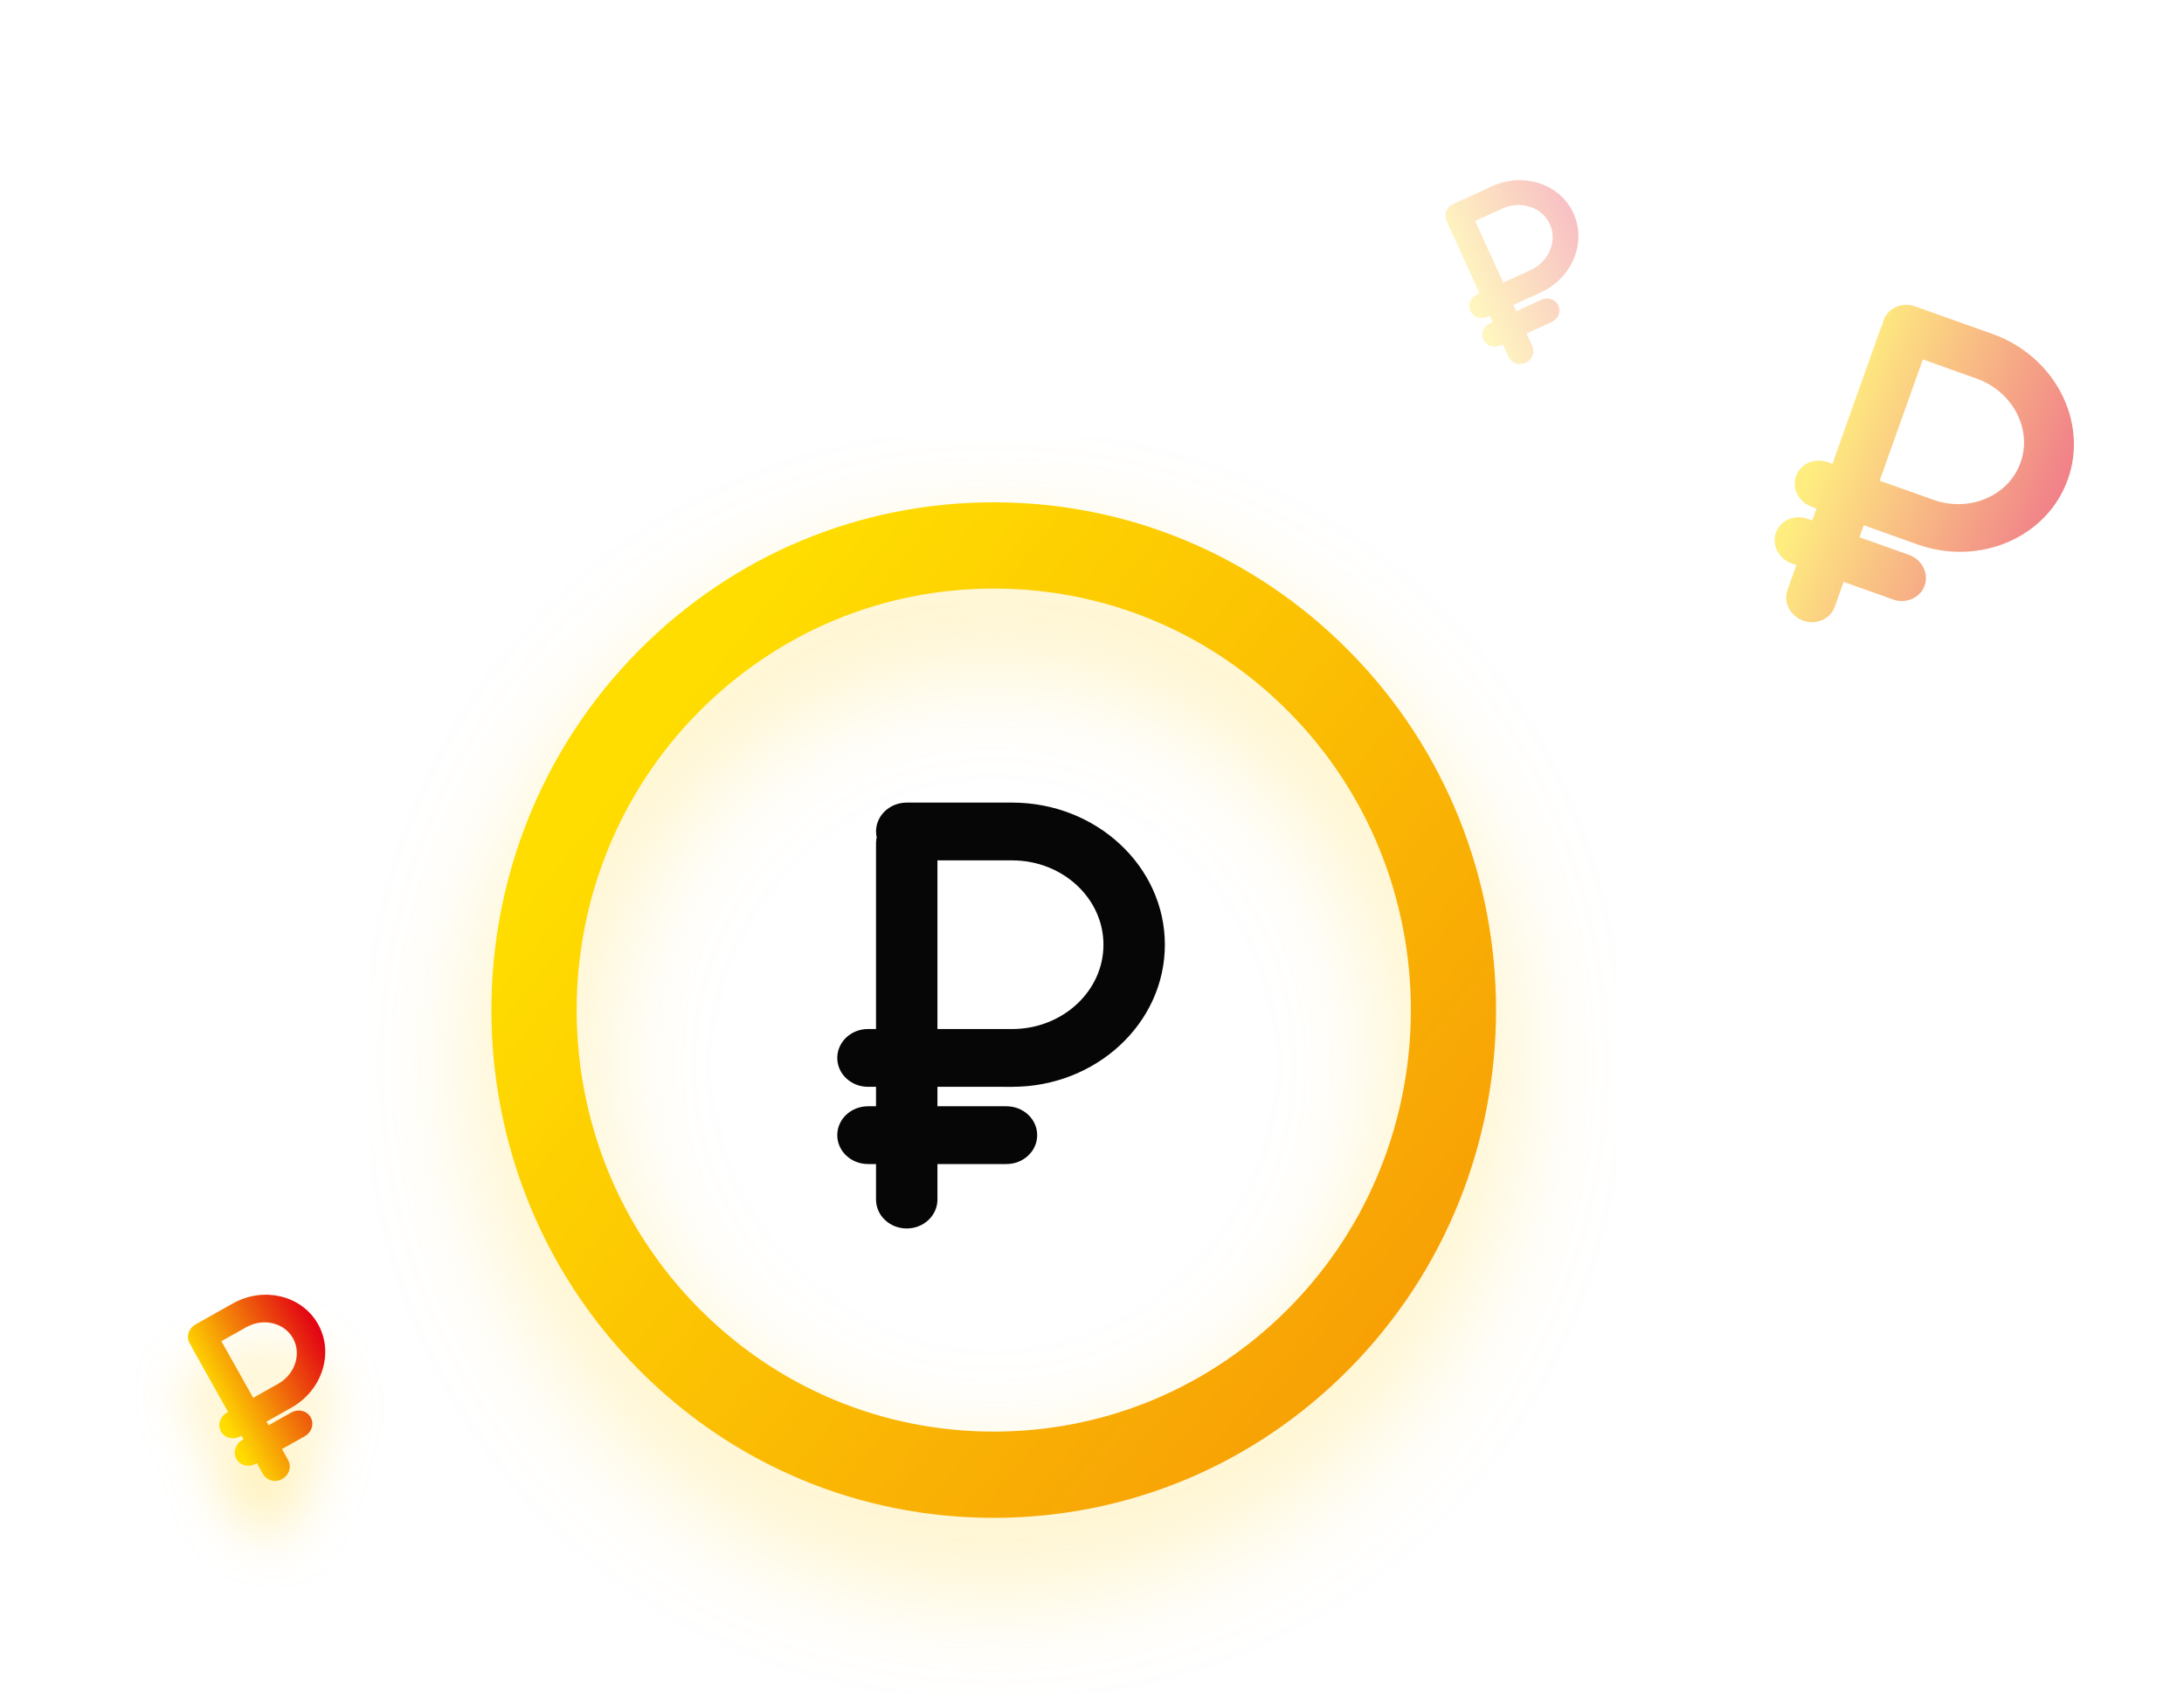
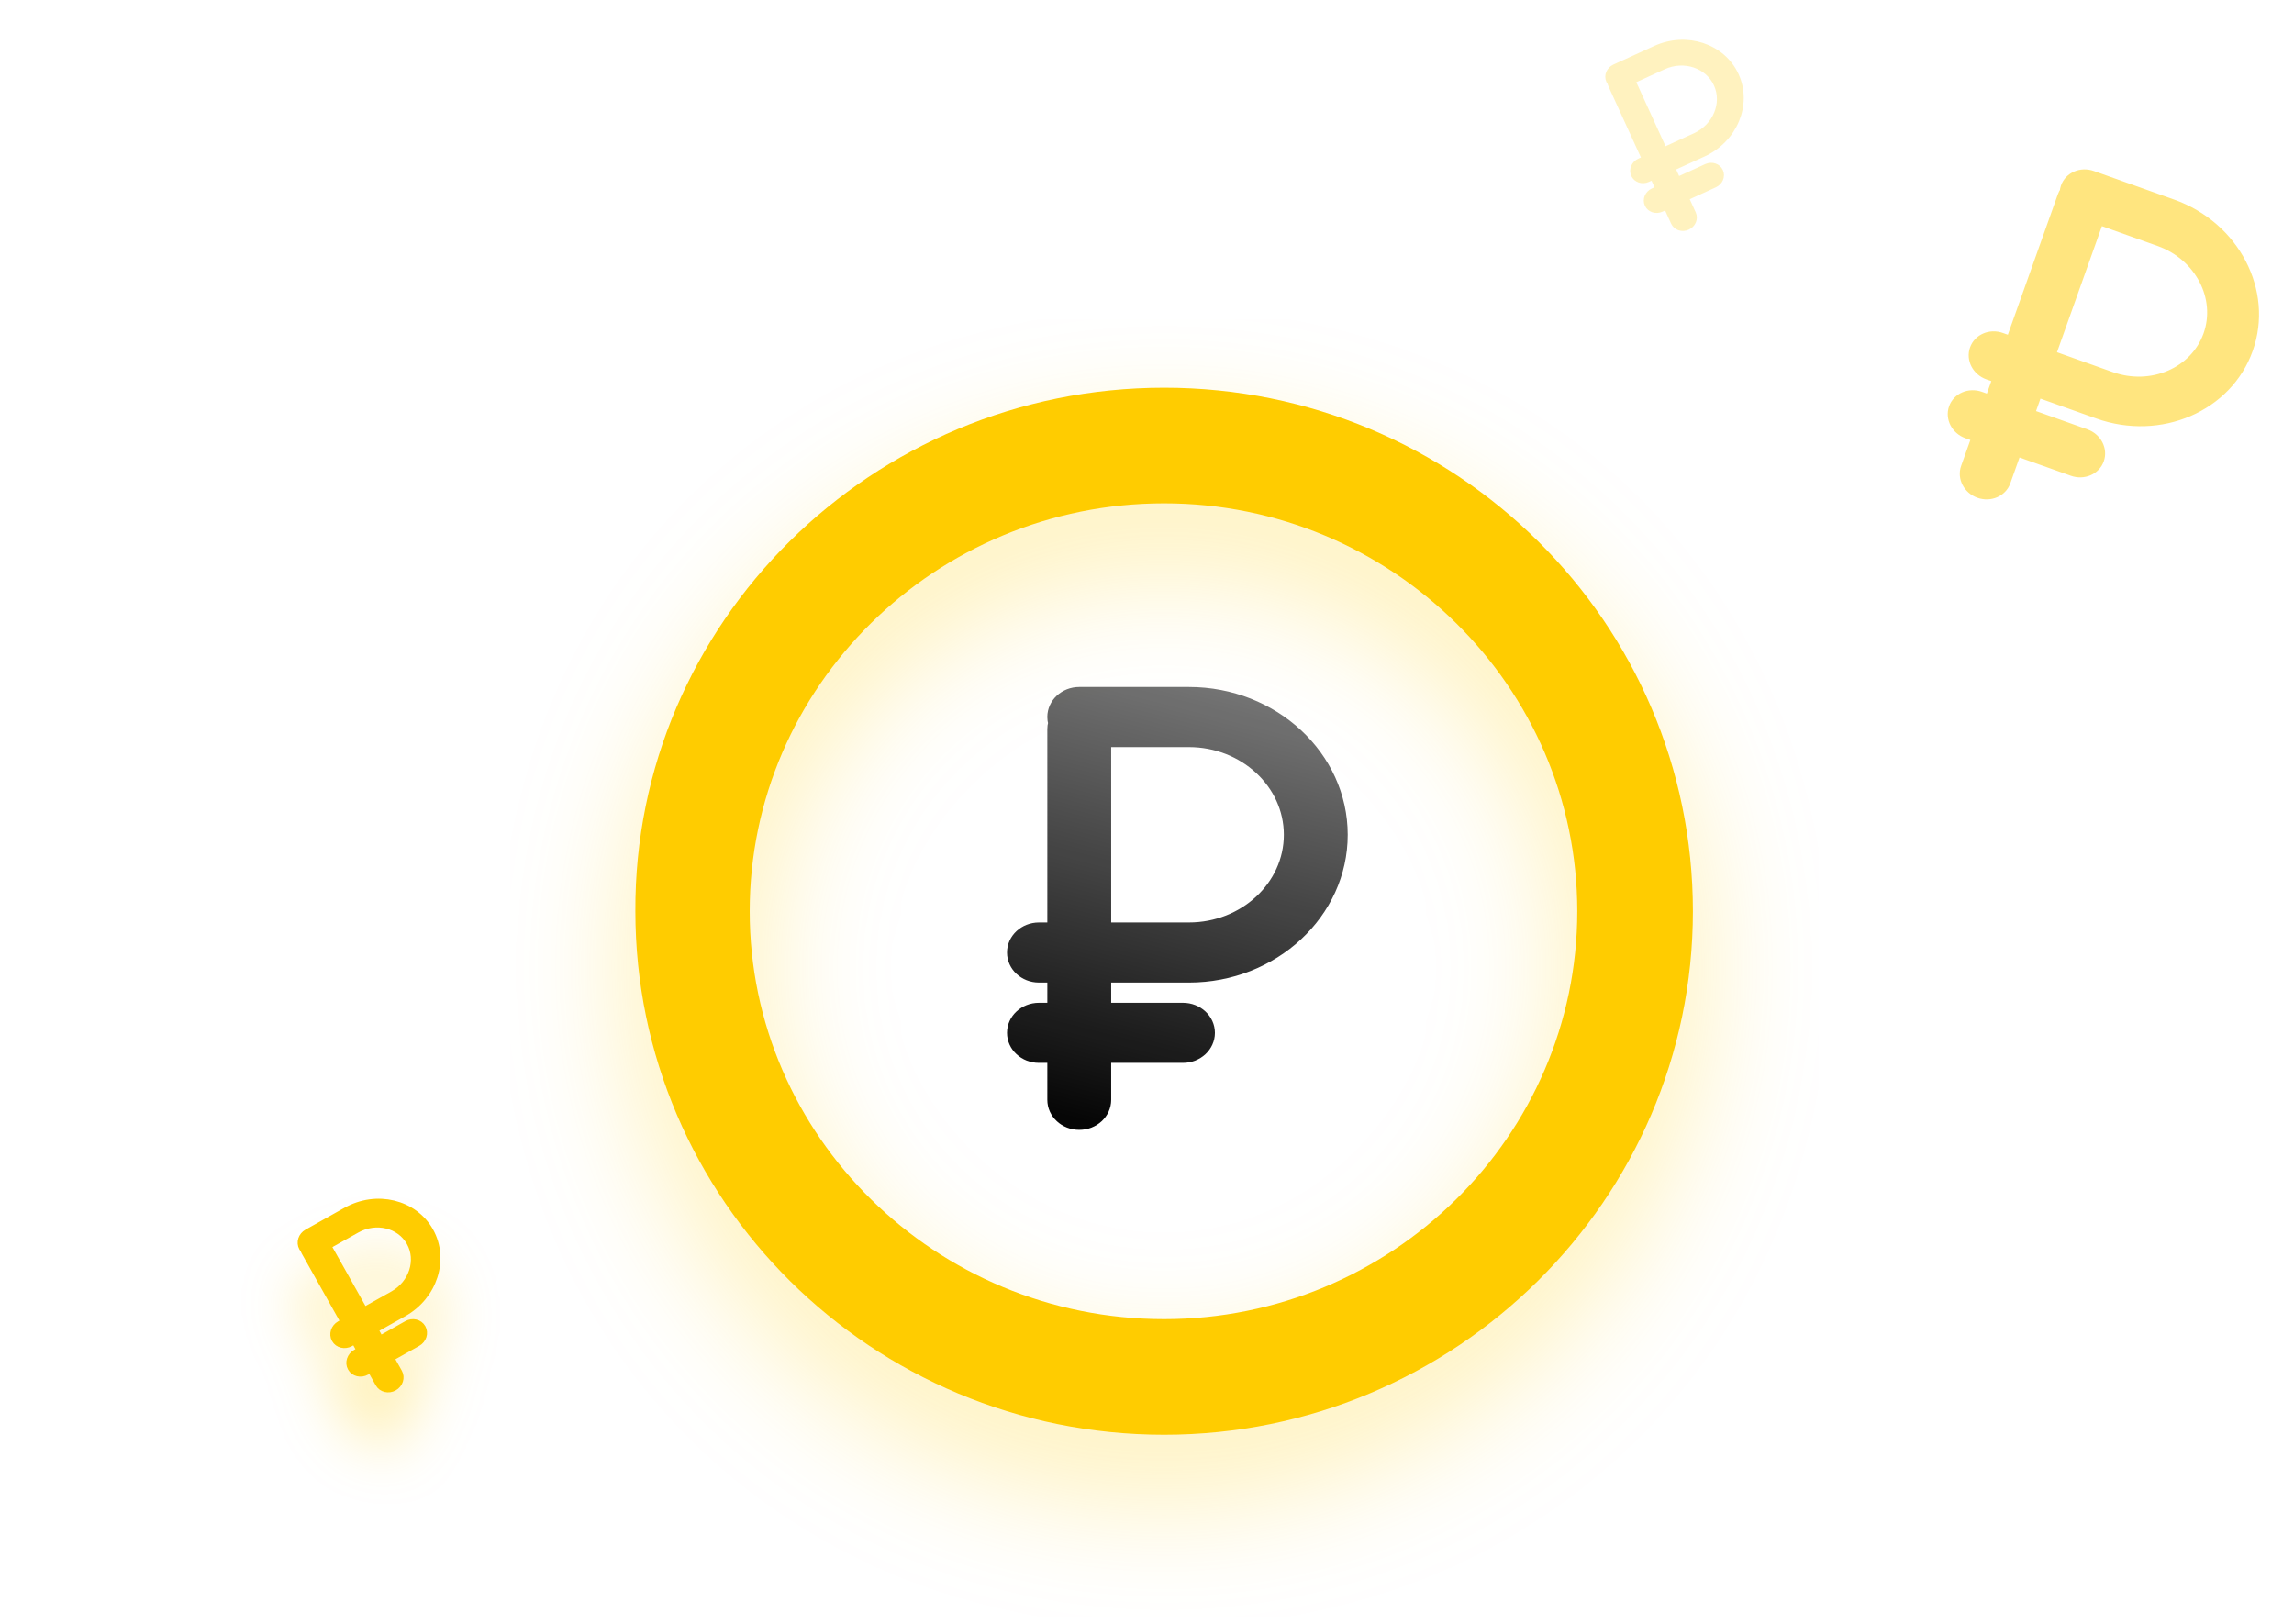
- <svg xmlns="http://www.w3.org/2000/svg" width="200" height="155" viewBox="0 0 200 155" fill="none">
+ <svg xmlns="http://www.w3.org/2000/svg" width="202" height="143" viewBox="0 0 202 143" fill="none">
  <g filter="url(#filter0_d)">
-     <path d="M90.999 46C78.711 46 67.154 50.833 58.457 59.615C40.518 77.747 40.51 107.248 58.457 125.384C67.14 134.165 78.698 138.998 90.991 139C103.284 138.998 114.845 134.161 123.539 125.376C141.487 107.244 141.487 77.743 123.539 59.615C114.855 50.837 103.294 46 90.999 46ZM90.999 53.897H91.015C101.22 53.897 110.815 57.913 118.03 65.198C132.924 80.247 132.924 104.741 118.03 119.793C110.807 127.086 101.212 131.102 90.999 131.102C80.794 131.102 71.199 127.09 63.985 119.801C49.082 104.745 49.082 80.251 63.985 65.198C71.199 57.913 80.794 53.897 90.999 53.897Z" fill="url(#paint0_linear)" />
+     <path d="M102.509 126.351C76.769 126.351 55.948 105.644 55.948 80.247C55.833 54.85 76.769 34.144 102.509 34.144C128.249 34.144 149.069 54.85 149.069 80.247C149.069 105.644 128.134 126.351 102.509 126.351ZM102.509 44.326C82.374 44.326 66.015 60.456 66.015 80.247C66.015 100.039 82.374 116.169 102.509 116.169C122.529 116.169 138.888 100.039 138.888 80.247C138.888 60.456 122.529 44.326 102.509 44.326Z" fill="#FFCC00" />
  </g>
-   <mask id="mask0" mask-type="alpha" maskUnits="userSpaceOnUse" x="7" y="33" width="100" height="93">
-     <rect x="7" y="34" width="100" height="92" fill="url(#paint1_linear)" />
+   <mask id="mask0" mask-type="alpha" maskUnits="userSpaceOnUse" x="55" y="34" width="101" height="92">
+     <rect x="55.174" y="34" width="100" height="92" fill="url(#paint0_linear)" />
  </mask>
  <g mask="url(#mask0)">
-     <path d="M92.691 99.028C100.126 99.028 106.173 93.414 106.173 86.514C106.173 79.614 100.126 74 92.691 74H83.034C81.757 74 80.722 74.961 80.722 76.146C80.722 76.329 80.749 76.506 80.796 76.675C80.749 76.845 80.722 77.022 80.722 77.205V94.735H79.485C78.208 94.735 77.173 95.696 77.173 96.881C77.173 98.067 78.209 99.027 79.485 99.027H80.722V101.809H79.485C78.208 101.809 77.173 102.769 77.173 103.954C77.173 105.139 78.209 106.1 79.485 106.1H80.722V109.854C80.722 111.039 81.757 112 83.034 112C84.311 112 85.346 111.039 85.346 109.854V106.1H92.168C93.445 106.1 94.48 105.139 94.48 103.954C94.48 102.769 93.444 101.809 92.168 101.809H85.346V99.027L92.691 99.028ZM85.346 78.292H92.691C97.576 78.292 101.549 81.98 101.549 86.513C101.549 91.047 97.576 94.735 92.691 94.735H85.346V78.292Z" fill="#060606" stroke="#060606" />
+     <path d="M104.692 86.028C112.126 86.028 118.174 80.414 118.174 73.514C118.174 66.615 112.126 61 104.692 61H95.034C93.757 61 92.723 61.961 92.723 63.146C92.723 63.329 92.75 63.506 92.796 63.676C92.75 63.845 92.723 64.022 92.723 64.206V81.736H91.486C90.209 81.736 89.174 82.696 89.174 83.881C89.174 85.067 90.209 86.027 91.486 86.027H92.723V88.809H91.486C90.209 88.809 89.174 89.77 89.174 90.955C89.174 92.14 90.209 93.101 91.486 93.101H92.723V96.854C92.723 98.04 93.758 99 95.034 99C96.312 99 97.347 98.039 97.347 96.854V93.101H104.168C105.445 93.101 106.48 92.14 106.48 90.955C106.48 89.77 105.445 88.809 104.168 88.809H97.347V86.027L104.692 86.028ZM97.347 65.292H104.692C109.576 65.292 113.55 68.981 113.55 73.514C113.55 78.047 109.576 81.736 104.692 81.736H97.347V65.292Z" fill="#060606" stroke="#060606" />
  </g>
-   <path opacity="0.5" d="M175.752 49.383C181.198 51.322 187.093 48.787 188.893 43.733C190.693 38.678 187.727 32.987 182.281 31.048L175.207 28.529C174.271 28.195 173.262 28.63 172.953 29.498C172.905 29.632 172.879 29.768 172.869 29.905C172.79 30.017 172.724 30.14 172.677 30.274L168.104 43.116L167.198 42.793C166.262 42.46 165.253 42.894 164.944 43.762C164.635 44.631 165.143 45.604 166.078 45.937L166.984 46.26L166.258 48.298L165.352 47.975C164.417 47.642 163.408 48.076 163.099 48.944C162.79 49.812 163.297 50.786 164.233 51.119L165.139 51.442L164.16 54.192C163.85 55.06 164.358 56.034 165.293 56.367C166.229 56.7 167.238 56.266 167.547 55.398L168.526 52.648L173.524 54.428C174.459 54.761 175.468 54.327 175.777 53.459C176.086 52.591 175.578 51.617 174.643 51.283L169.646 49.504L170.371 47.466L175.752 49.383ZM175.78 32.276L181.162 34.193C184.74 35.467 186.689 39.205 185.506 42.526C184.323 45.847 180.45 47.513 176.872 46.238L171.491 44.322L175.78 32.276Z" fill="url(#paint2_linear)" stroke="url(#paint3_linear)" />
-   <path opacity="0.25" d="M140.986 26.557C143.741 25.3 145.033 22.196 143.866 19.638C142.699 17.081 139.507 16.023 136.752 17.281L133.172 18.915C132.699 19.131 132.478 19.662 132.678 20.101C132.709 20.169 132.749 20.23 132.795 20.285C132.807 20.356 132.827 20.426 132.858 20.494L135.823 26.991L135.365 27.201C134.891 27.416 134.67 27.948 134.871 28.387C135.072 28.826 135.618 29.007 136.091 28.791L136.549 28.582L137.02 29.613L136.561 29.822C136.088 30.038 135.867 30.569 136.068 31.009C136.268 31.448 136.814 31.629 137.288 31.413L137.746 31.204L138.381 32.595C138.582 33.034 139.128 33.215 139.601 32.999C140.074 32.783 140.295 32.252 140.095 31.813L139.46 30.421L141.988 29.267C142.462 29.051 142.683 28.52 142.482 28.081C142.282 27.642 141.735 27.461 141.262 27.677L138.734 28.831L138.263 27.8L140.986 26.557ZM134.755 20.114L137.478 18.872C139.288 18.045 141.385 18.74 142.152 20.42C142.919 22.101 142.07 24.14 140.26 24.966L137.537 26.209L134.755 20.114Z" fill="url(#paint4_linear)" stroke="url(#paint5_linear)" stroke-width="0.5" />
+   <path opacity="0.5" d="M184.753 36.383C190.199 38.322 196.094 35.788 197.894 30.733C199.694 25.678 196.728 19.988 191.282 18.048L184.207 15.529C183.272 15.196 182.263 15.63 181.954 16.498C181.906 16.632 181.88 16.769 181.87 16.905C181.791 17.017 181.725 17.14 181.678 17.274L177.105 30.116L176.198 29.794C175.263 29.46 174.254 29.894 173.945 30.762C173.636 31.631 174.144 32.605 175.079 32.938L175.985 33.26L175.259 35.298L174.353 34.975C173.418 34.642 172.409 35.076 172.1 35.944C171.791 36.812 172.298 37.786 173.234 38.119L174.14 38.442L173.161 41.192C172.851 42.06 173.359 43.034 174.294 43.367C175.23 43.7 176.239 43.266 176.548 42.398L177.527 39.648L182.525 41.428C183.46 41.761 184.469 41.327 184.778 40.459C185.087 39.591 184.579 38.617 183.644 38.284L178.647 36.504L179.372 34.467L184.753 36.383ZM184.781 19.277L190.163 21.193C193.741 22.467 195.69 26.205 194.507 29.526C193.324 32.848 189.451 34.513 185.873 33.239L180.492 31.322L184.781 19.277Z" fill="#FFCC00" stroke="#FFCC00" />
+   <path opacity="0.25" d="M149.986 13.557C152.741 12.3 154.033 9.196 152.866 6.638C151.699 4.081 148.507 3.023 145.752 4.281L142.172 5.915C141.699 6.131 141.478 6.662 141.678 7.101C141.709 7.169 141.749 7.23 141.795 7.285C141.807 7.356 141.827 7.426 141.858 7.494L144.823 13.991L144.365 14.2C143.891 14.416 143.67 14.948 143.871 15.387C144.072 15.826 144.618 16.007 145.091 15.791L145.549 15.582L146.02 16.613L145.561 16.822C145.088 17.038 144.867 17.569 145.068 18.009C145.268 18.448 145.814 18.629 146.288 18.413L146.746 18.204L147.381 19.595C147.582 20.034 148.128 20.215 148.601 19.999C149.074 19.783 149.295 19.252 149.095 18.813L148.46 17.421L150.988 16.267C151.462 16.051 151.683 15.52 151.482 15.081C151.282 14.642 150.735 14.461 150.262 14.677L147.734 15.831L147.263 14.8L149.986 13.557ZM143.755 7.114L146.478 5.872C148.288 5.045 150.385 5.74 151.152 7.42C151.919 9.101 151.07 11.14 149.26 11.966L146.537 13.209L143.755 7.114Z" fill="#FFCC00" stroke="#FFCC00" stroke-width="0.5" />
  <g filter="url(#filter1_d)">
-     <path d="M26.506 128.58C29.147 127.097 30.175 123.896 28.799 121.445C27.422 118.994 24.153 118.207 21.512 119.69L18.082 121.617C17.628 121.871 17.452 122.419 17.689 122.84C17.725 122.905 17.77 122.963 17.821 123.014C17.838 123.083 17.864 123.152 17.9 123.217L21.398 129.444L20.958 129.691C20.505 129.945 20.329 130.493 20.565 130.914C20.802 131.335 21.361 131.47 21.815 131.215L22.254 130.968L22.809 131.956L22.37 132.203C21.916 132.458 21.74 133.006 21.977 133.427C22.213 133.848 22.773 133.983 23.226 133.728L23.665 133.481L24.414 134.814C24.651 135.236 25.21 135.37 25.664 135.115C26.117 134.861 26.293 134.313 26.057 133.892L25.308 132.558L27.731 131.197C28.185 130.943 28.361 130.395 28.124 129.974C27.888 129.553 27.328 129.418 26.875 129.673L24.452 131.034L23.897 130.046L26.506 128.58ZM19.76 122.68L22.369 121.215C24.104 120.24 26.251 120.757 27.156 122.368C28.061 123.978 27.385 126.081 25.65 127.056L23.04 128.521L19.76 122.68Z" fill="url(#paint6_linear)" />
-     <path d="M26.506 128.58C29.147 127.097 30.175 123.896 28.799 121.445C27.422 118.994 24.153 118.207 21.512 119.69L18.082 121.617C17.628 121.871 17.452 122.419 17.689 122.84C17.725 122.905 17.77 122.963 17.821 123.014C17.838 123.083 17.864 123.152 17.9 123.217L21.398 129.444L20.958 129.691C20.505 129.945 20.329 130.493 20.565 130.914C20.802 131.335 21.361 131.47 21.815 131.215L22.254 130.968L22.809 131.956L22.37 132.203C21.916 132.458 21.74 133.006 21.977 133.427C22.213 133.848 22.773 133.983 23.226 133.728L23.665 133.481L24.414 134.814C24.651 135.236 25.21 135.37 25.664 135.115C26.117 134.861 26.293 134.313 26.057 133.892L25.308 132.558L27.731 131.197C28.185 130.943 28.361 130.395 28.124 129.974C27.888 129.553 27.328 129.418 26.875 129.673L24.452 131.034L23.897 130.046L26.506 128.58ZM19.76 122.68L22.369 121.215C24.104 120.24 26.251 120.757 27.156 122.368C28.061 123.978 27.385 126.081 25.65 127.056L23.04 128.521L19.76 122.68Z" stroke="url(#paint7_linear)" stroke-width="0.75" />
+     <path d="M35.506 115.581C38.147 114.097 39.175 110.897 37.799 108.446C36.422 105.995 33.153 105.207 30.512 106.69L27.082 108.617C26.628 108.872 26.452 109.42 26.689 109.84C26.725 109.905 26.77 109.963 26.821 110.014C26.838 110.083 26.864 110.152 26.9 110.217L30.398 116.444L29.958 116.691C29.505 116.946 29.329 117.493 29.565 117.914C29.802 118.336 30.361 118.47 30.815 118.215L31.254 117.969L31.809 118.957L31.37 119.203C30.916 119.458 30.74 120.006 30.977 120.427C31.213 120.848 31.773 120.983 32.226 120.728L32.665 120.481L33.414 121.815C33.651 122.236 34.21 122.37 34.664 122.116C35.117 121.861 35.293 121.313 35.057 120.892L34.308 119.559L36.731 118.198C37.185 117.943 37.361 117.395 37.124 116.974C36.888 116.553 36.328 116.418 35.875 116.673L33.452 118.034L32.897 117.046L35.506 115.581ZM28.76 109.68L31.369 108.215C33.104 107.24 35.251 107.758 36.156 109.368C37.06 110.978 36.385 113.081 34.65 114.056L32.04 115.521L28.76 109.68Z" fill="#FFCC00" />
+     <path d="M35.506 115.581C38.147 114.097 39.175 110.897 37.799 108.446C36.422 105.995 33.153 105.207 30.512 106.69L27.082 108.617C26.628 108.872 26.452 109.42 26.689 109.84C26.725 109.905 26.77 109.963 26.821 110.014C26.838 110.083 26.864 110.152 26.9 110.217L30.398 116.444L29.958 116.691C29.505 116.946 29.329 117.493 29.565 117.914C29.802 118.336 30.361 118.47 30.815 118.215L31.254 117.969L31.809 118.957L31.37 119.203C30.916 119.458 30.74 120.006 30.977 120.427C31.213 120.848 31.773 120.983 32.226 120.728L32.665 120.481L33.414 121.815C33.651 122.236 34.21 122.37 34.664 122.116C35.117 121.861 35.293 121.313 35.057 120.892L34.308 119.559L36.731 118.198C37.185 117.943 37.361 117.395 37.124 116.974C36.888 116.553 36.328 116.418 35.875 116.673L33.452 118.034L32.897 117.046L35.506 115.581ZM28.76 109.68L31.369 108.215C33.104 107.24 35.251 107.758 36.156 109.368C37.06 110.978 36.385 113.081 34.65 114.056L32.04 115.521L28.76 109.68Z" stroke="#FFCC00" stroke-width="0.75" />
  </g>
  <defs>
-     <filter id="filter0_d" x="34" y="40" width="114" height="115" filterUnits="userSpaceOnUse" color-interpolation-filters="sRGB">
+     <filter id="filter0_d" x="44.947" y="28.144" width="115.122" height="114.206" filterUnits="userSpaceOnUse" color-interpolation-filters="sRGB">
      <feFlood flood-opacity="0" result="BackgroundImageFix" />
      <feColorMatrix in="SourceAlpha" type="matrix" values="0 0 0 0 0 0 0 0 0 0 0 0 0 0 0 0 0 0 127 0" />
      <feOffset dy="5" />
      <feGaussianBlur stdDeviation="5.5" />
      <feColorMatrix type="matrix" values="0 0 0 0 1 0 0 0 0 0.8 0 0 0 0 0 0 0 0 0.3 0" />
      <feBlend mode="normal" in2="BackgroundImageFix" result="effect1_dropShadow" />
      <feBlend mode="normal" in="SourceGraphic" in2="effect1_dropShadow" result="shape" />
    </filter>
-     <filter id="filter1_d" x="10.489" y="116.489" width="28.905" height="30.306" filterUnits="userSpaceOnUse" color-interpolation-filters="sRGB">
+     <filter id="filter1_d" x="19.489" y="103.49" width="28.905" height="30.306" filterUnits="userSpaceOnUse" color-interpolation-filters="sRGB">
      <feFlood flood-opacity="0" result="BackgroundImageFix" />
      <feColorMatrix in="SourceAlpha" type="matrix" values="0 0 0 0 0 0 0 0 0 0 0 0 0 0 0 0 0 0 127 0" />
      <feOffset dy="5" />
      <feGaussianBlur stdDeviation="2.5" />
      <feColorMatrix type="matrix" values="0 0 0 0 1 0 0 0 0 0.8 0 0 0 0 0 0 0 0 0.3 0" />
      <feBlend mode="normal" in2="BackgroundImageFix" result="effect1_dropShadow" />
      <feBlend mode="normal" in="SourceGraphic" in2="effect1_dropShadow" result="shape" />
    </filter>
-     <linearGradient id="paint0_linear" x1="47.324" y1="82.982" x2="287.052" y2="274.566" gradientUnits="userSpaceOnUse">
-       <stop stop-color="#FFDD00" />
-       <stop offset="1" stop-color="#E30613" />
-     </linearGradient>
-     <linearGradient id="paint1_linear" x1="9.526" y1="70.584" x2="252.114" y2="-144.472" gradientUnits="userSpaceOnUse">
-       <stop stop-color="#FFDD00" />
-       <stop offset="1" stop-color="#E30613" />
-     </linearGradient>
-     <linearGradient id="paint2_linear" x1="167.508" y1="38.261" x2="188.035" y2="46.122" gradientUnits="userSpaceOnUse">
-       <stop stop-color="#FFDD00" />
-       <stop offset="1" stop-color="#E30613" />
-     </linearGradient>
-     <linearGradient id="paint3_linear" x1="167.508" y1="38.261" x2="188.035" y2="46.122" gradientUnits="userSpaceOnUse">
-       <stop stop-color="#FFDD00" />
-       <stop offset="1" stop-color="#E30613" />
-     </linearGradient>
-     <linearGradient id="paint4_linear" x1="133.828" y1="25.383" x2="144.415" y2="20.85" gradientUnits="userSpaceOnUse">
-       <stop stop-color="#FFDD00" />
-       <stop offset="1" stop-color="#E30613" />
-     </linearGradient>
-     <linearGradient id="paint5_linear" x1="133.828" y1="25.383" x2="144.415" y2="20.85" gradientUnits="userSpaceOnUse">
-       <stop stop-color="#FFDD00" />
-       <stop offset="1" stop-color="#E30613" />
-     </linearGradient>
-     <linearGradient id="paint6_linear" x1="19.275" y1="128.008" x2="29.447" y2="122.607" gradientUnits="userSpaceOnUse">
-       <stop stop-color="#FFDD00" />
-       <stop offset="1" stop-color="#E30613" />
-     </linearGradient>
-     <linearGradient id="paint7_linear" x1="19.275" y1="128.008" x2="29.447" y2="122.607" gradientUnits="userSpaceOnUse">
-       <stop stop-color="#FFDD00" />
-       <stop offset="1" stop-color="#E30613" />
+     <linearGradient id="paint0_linear" x1="92.674" y1="115.88" x2="119.202" y2="11.701" gradientUnits="userSpaceOnUse">
+       <stop offset="0.161" stop-color="white" />
+       <stop offset="1" stop-color="white" stop-opacity="0" />
    </linearGradient>
  </defs>
</svg>
